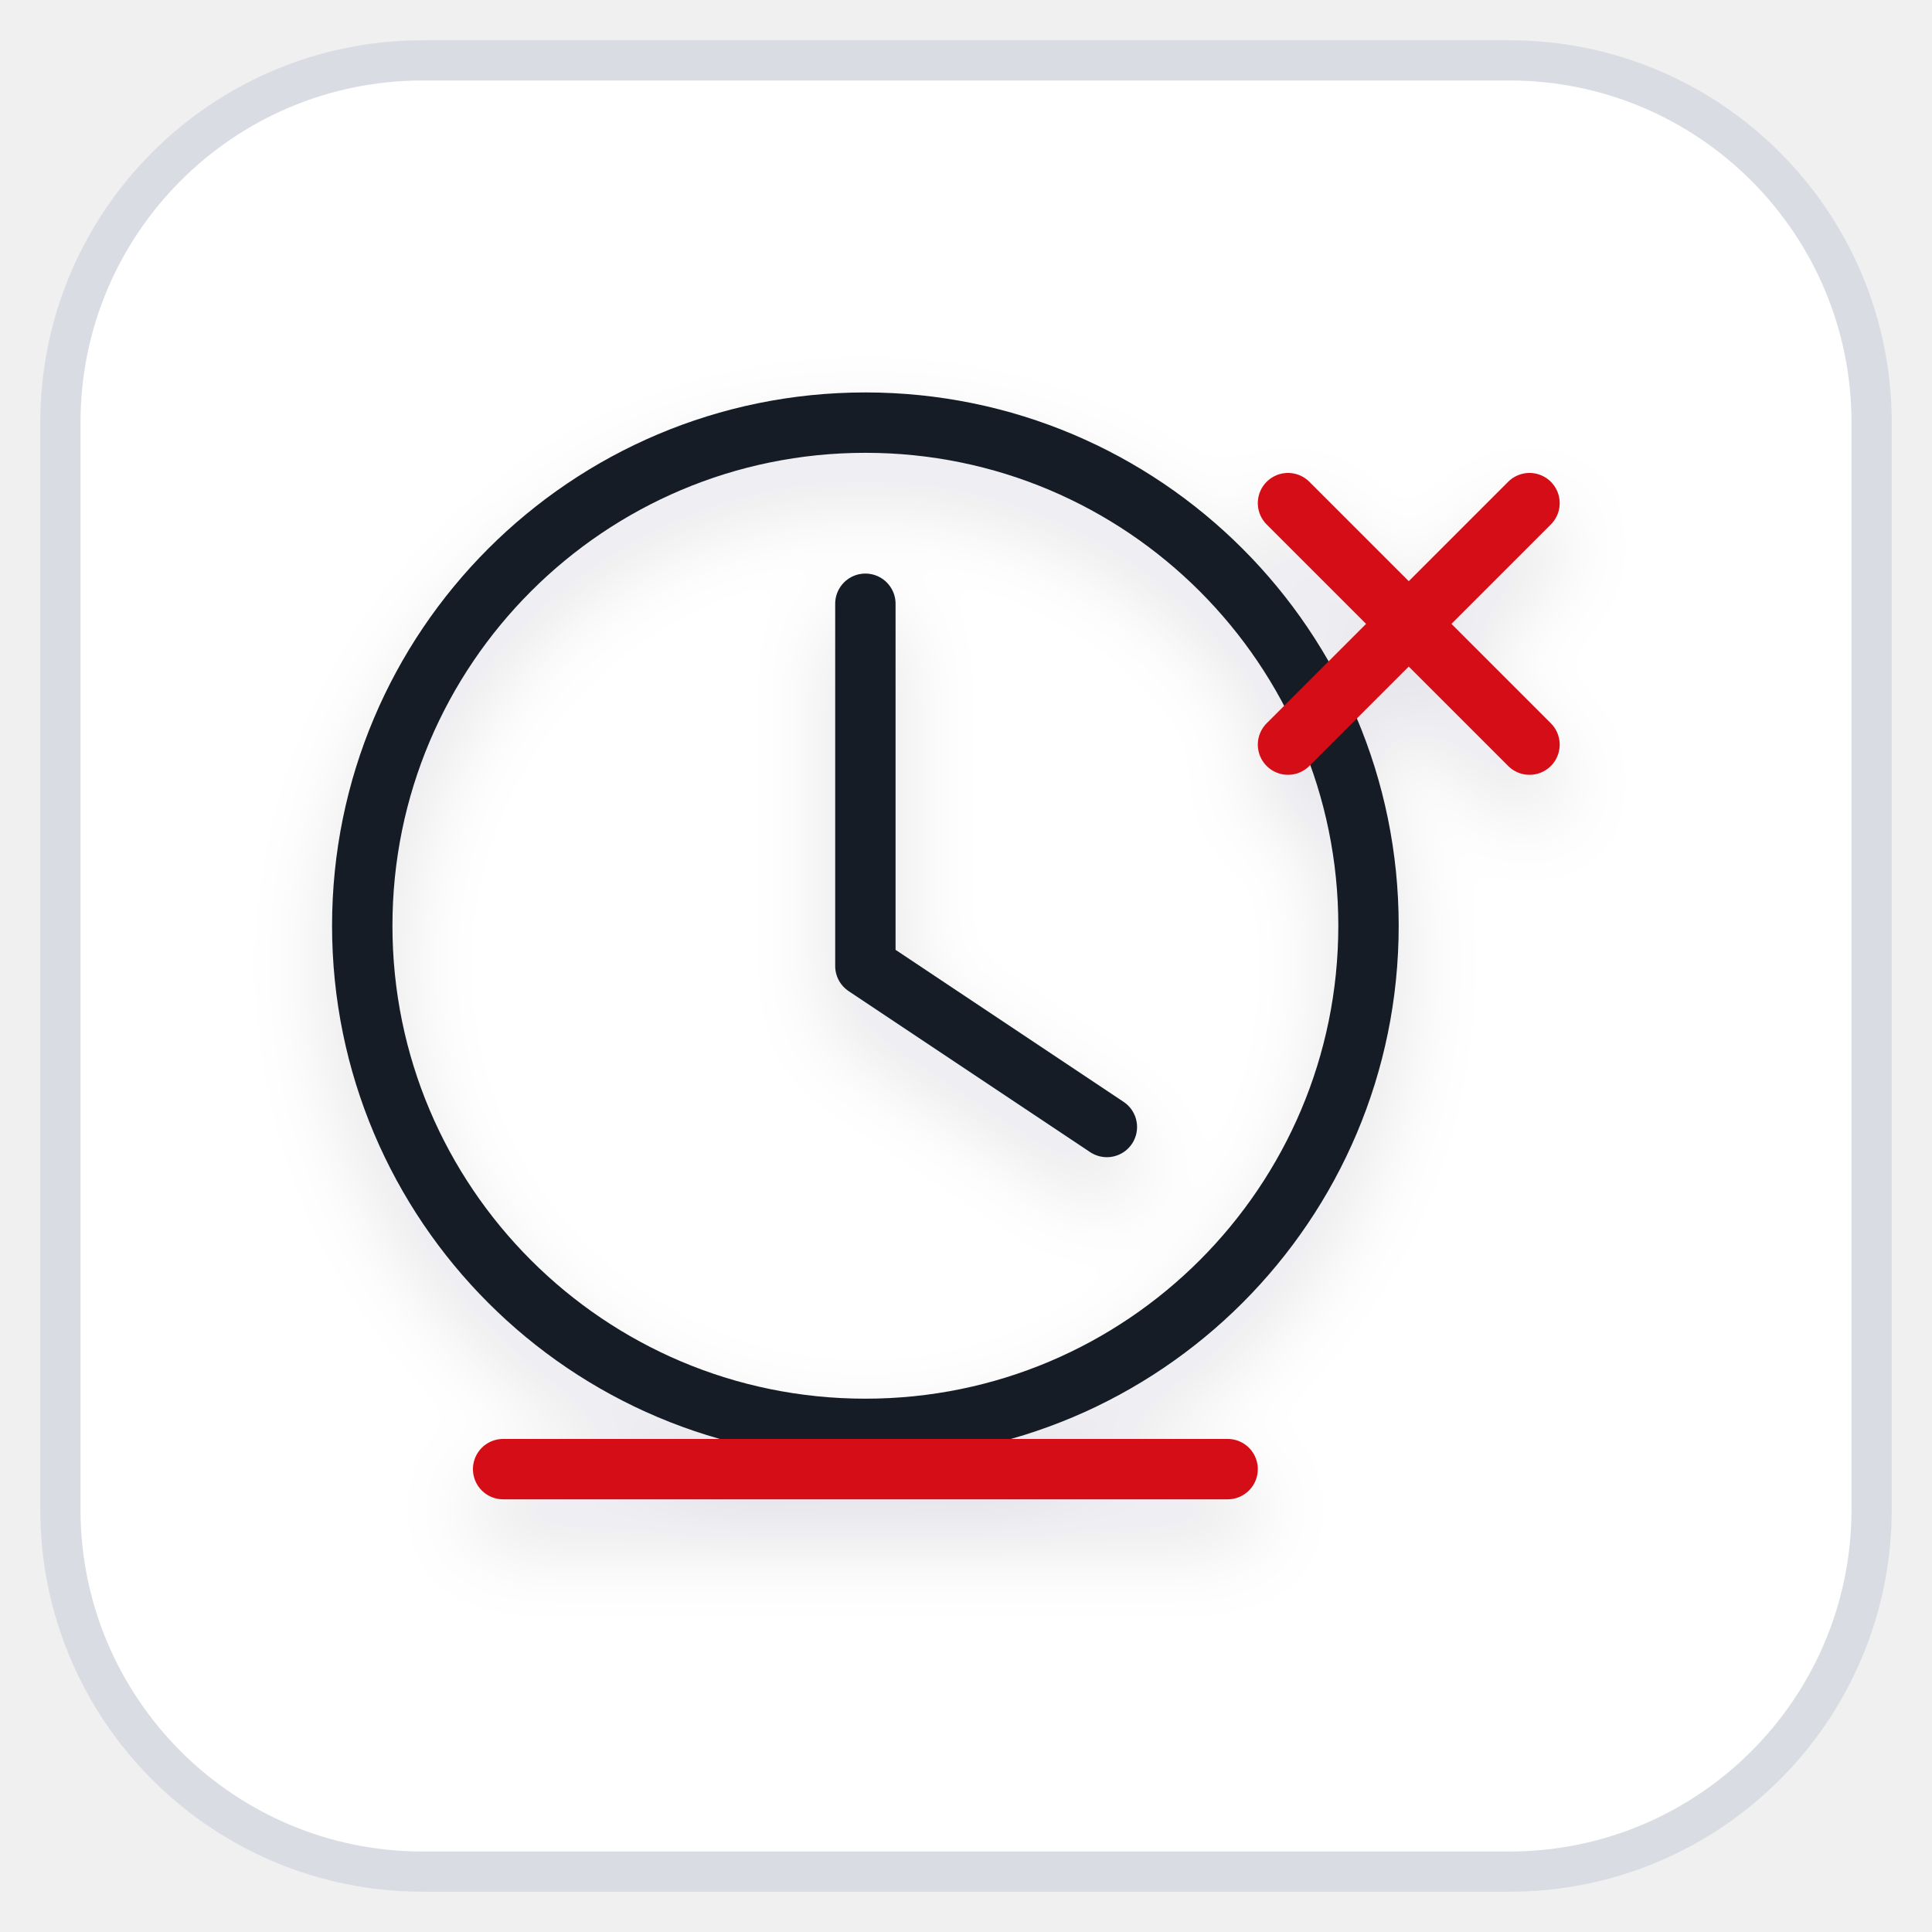
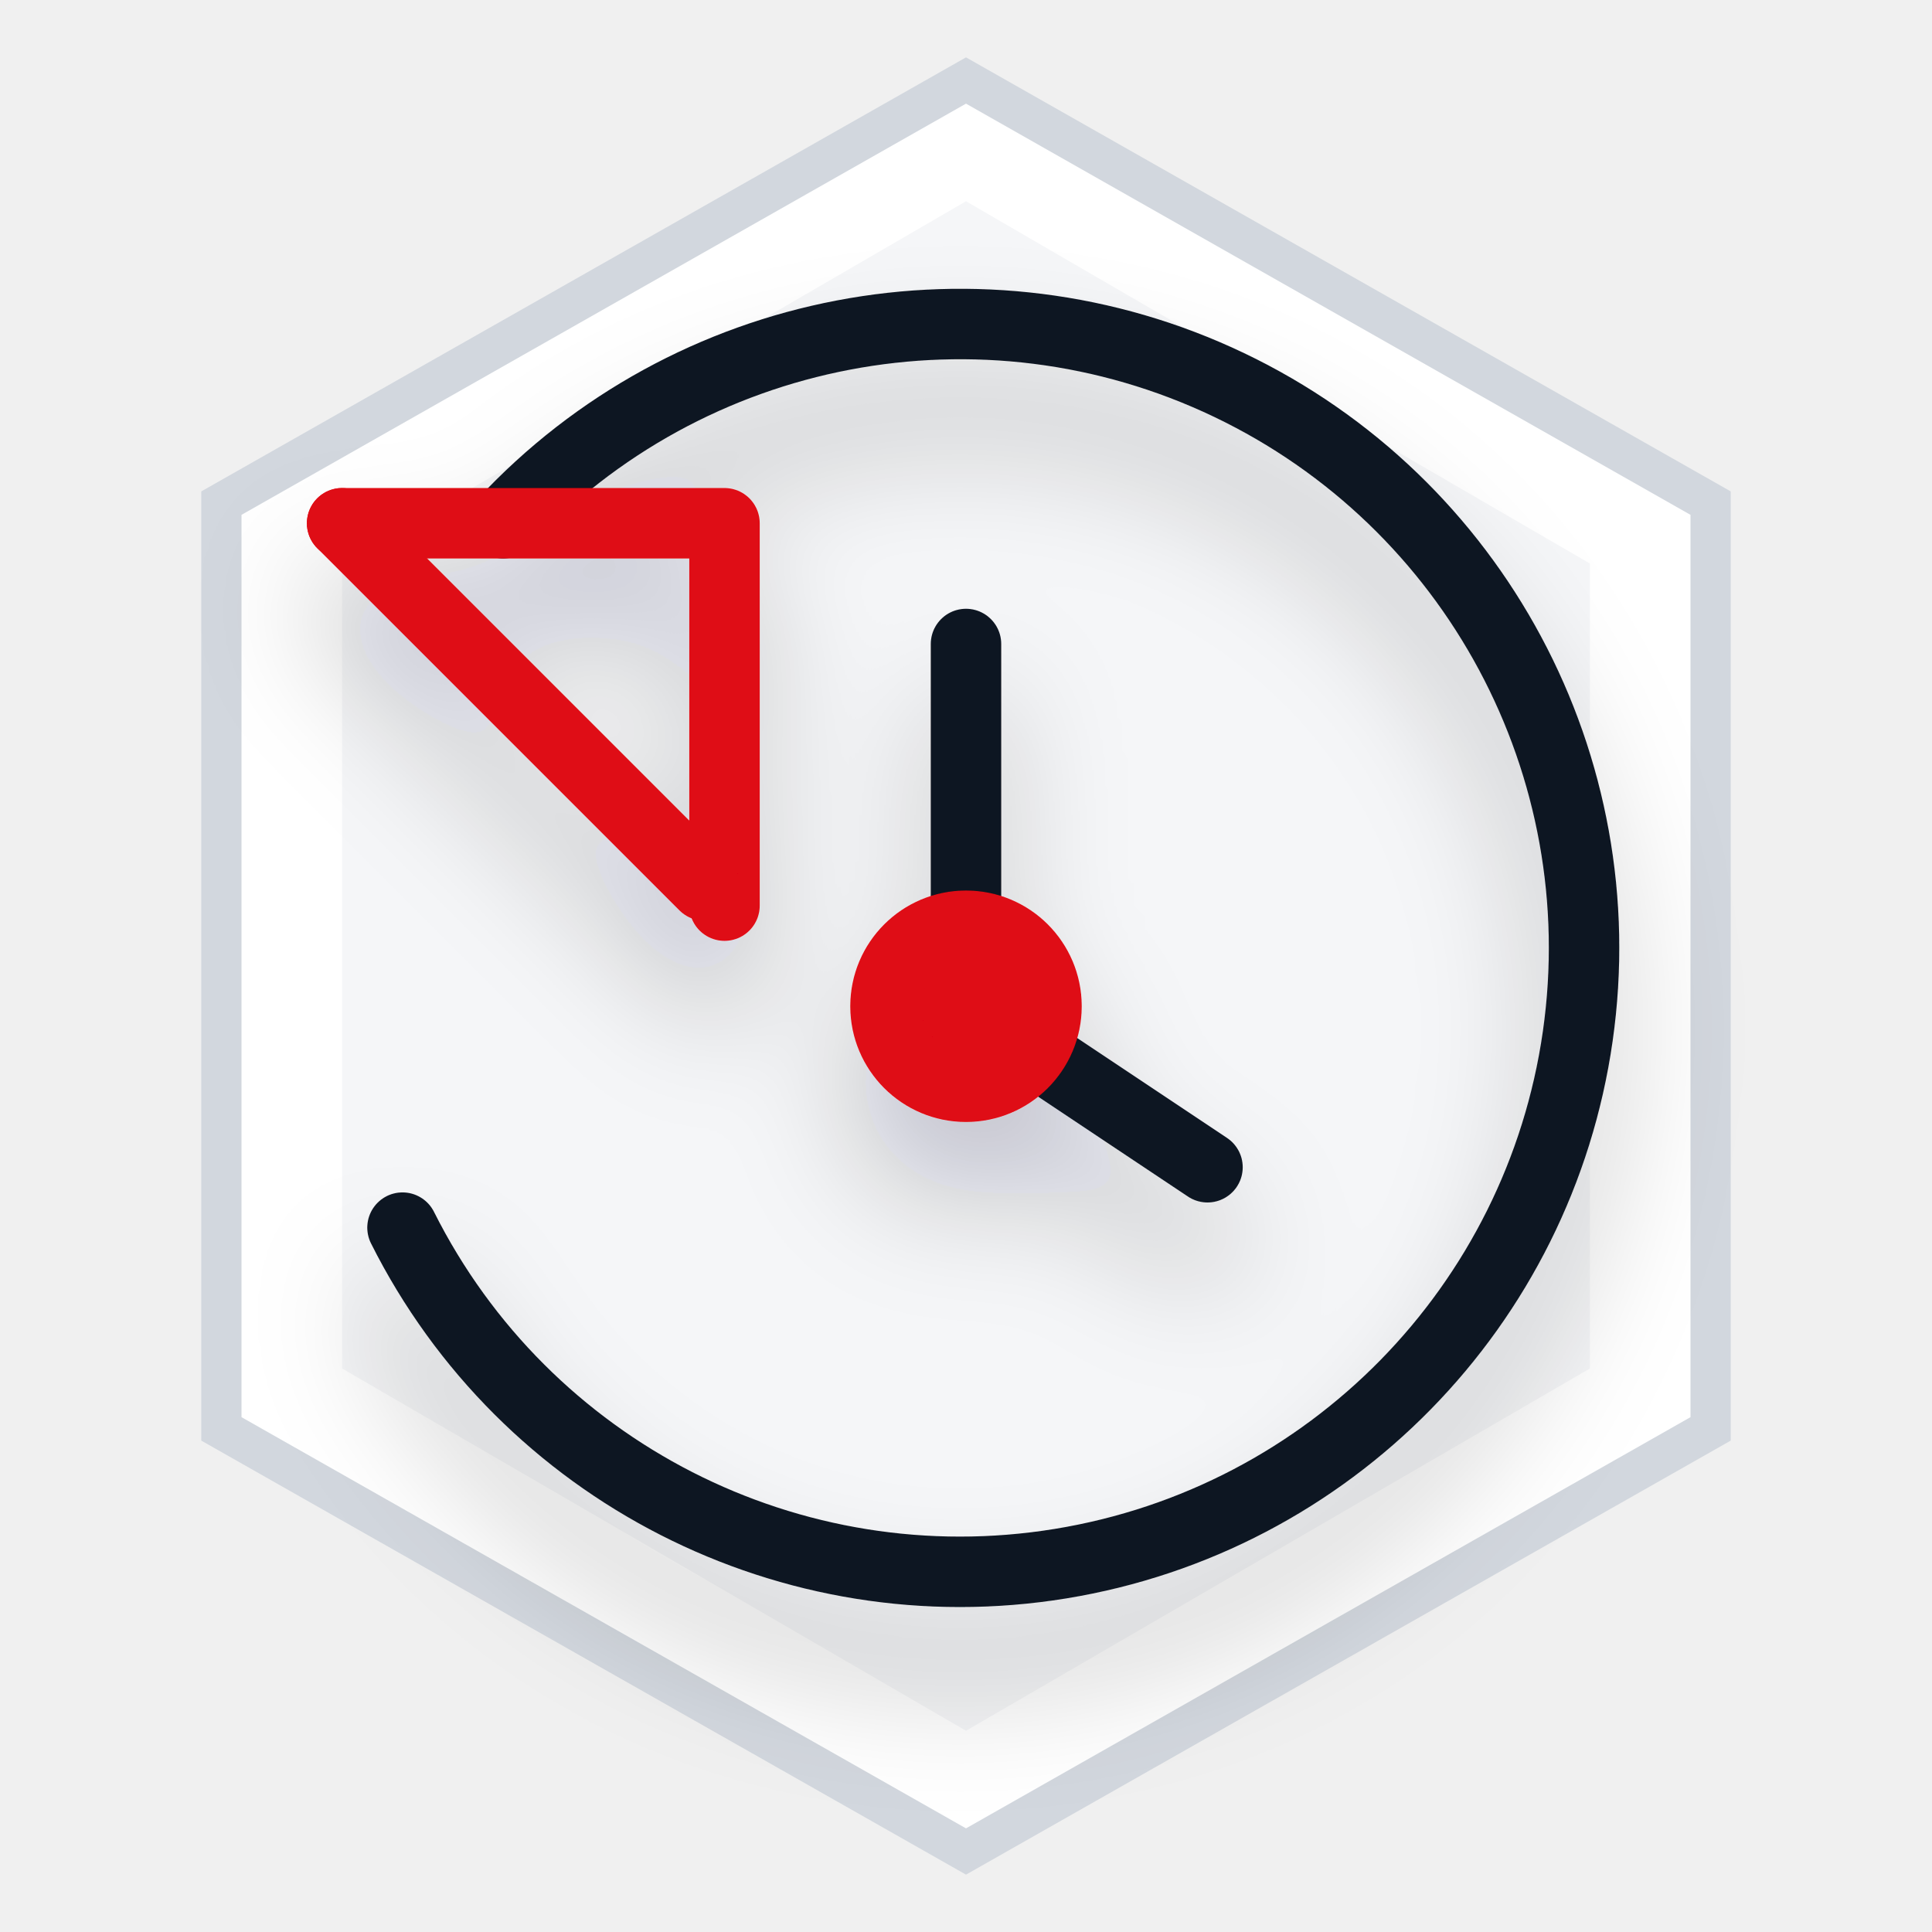
- <svg xmlns="http://www.w3.org/2000/svg" viewBox="0 0 96 96">
+ <svg xmlns="http://www.w3.org/2000/svg" viewBox="0 0 96 96" fill="none">
  <defs>
-     <filter id="s" x="-20%" y="-20%" width="140%" height="140%">
-       <feDropShadow dx="0" dy="2" stdDeviation="2" flood-color="#17202b" flood-opacity=".12" />
+     <filter id="shadow" x="-25%" y="-25%" width="150%" height="165%">
+       <feDropShadow dx="0" dy="4" stdDeviation="3" flood-color="#111720" flood-opacity=".2" />
    </filter>
  </defs>
-   <rect x="3" y="3" width="90" height="90" rx="18" fill="#fff" stroke="#d9dde3" stroke-width="2" />
-   <g fill="none" stroke="#171c25" stroke-width="3" stroke-linecap="round" stroke-linejoin="round" filter="url(#s)">
-     <circle cx="43" cy="46" r="25" />
-     <path d="M43 30v18l12 8" />
-     <path class="accent" d="M64 25l12 12M76 25 64 37M25 73h36" />
+   <path d="M48 4 85 25v46L48 92 11 71V25L48 4Z" fill="#fff" stroke="#D2D7DE" stroke-width="2" />
+   <path d="M48 10 79 28v40L48 86 17 68V28L48 10Z" fill="#F5F6F8" />
+   <g filter="url(#shadow)" stroke="#111720" stroke-width="3.5" stroke-linecap="round" stroke-linejoin="round">
+     <path d="M25 26a31 31 0 1 1-5 35" />
+     <path class="red" d="M17 26h19v19" />
+     <path class="red" d="m17 26 18 18" />
+     <path d="M48 32v18l12 8" />
+     <circle class="red fill-red" cx="48" cy="50" r="4" />
  </g>
-   <style>.accent{stroke:#d50914}.accent-fill{fill:#d50914;stroke:#d50914}.white{stroke:#fff}</style>
+   <style>.red{stroke:#DF0712}.fill-red{fill:#DF0712}.fill-dark{fill:#111720}.white{stroke:#fff}</style>
</svg>
